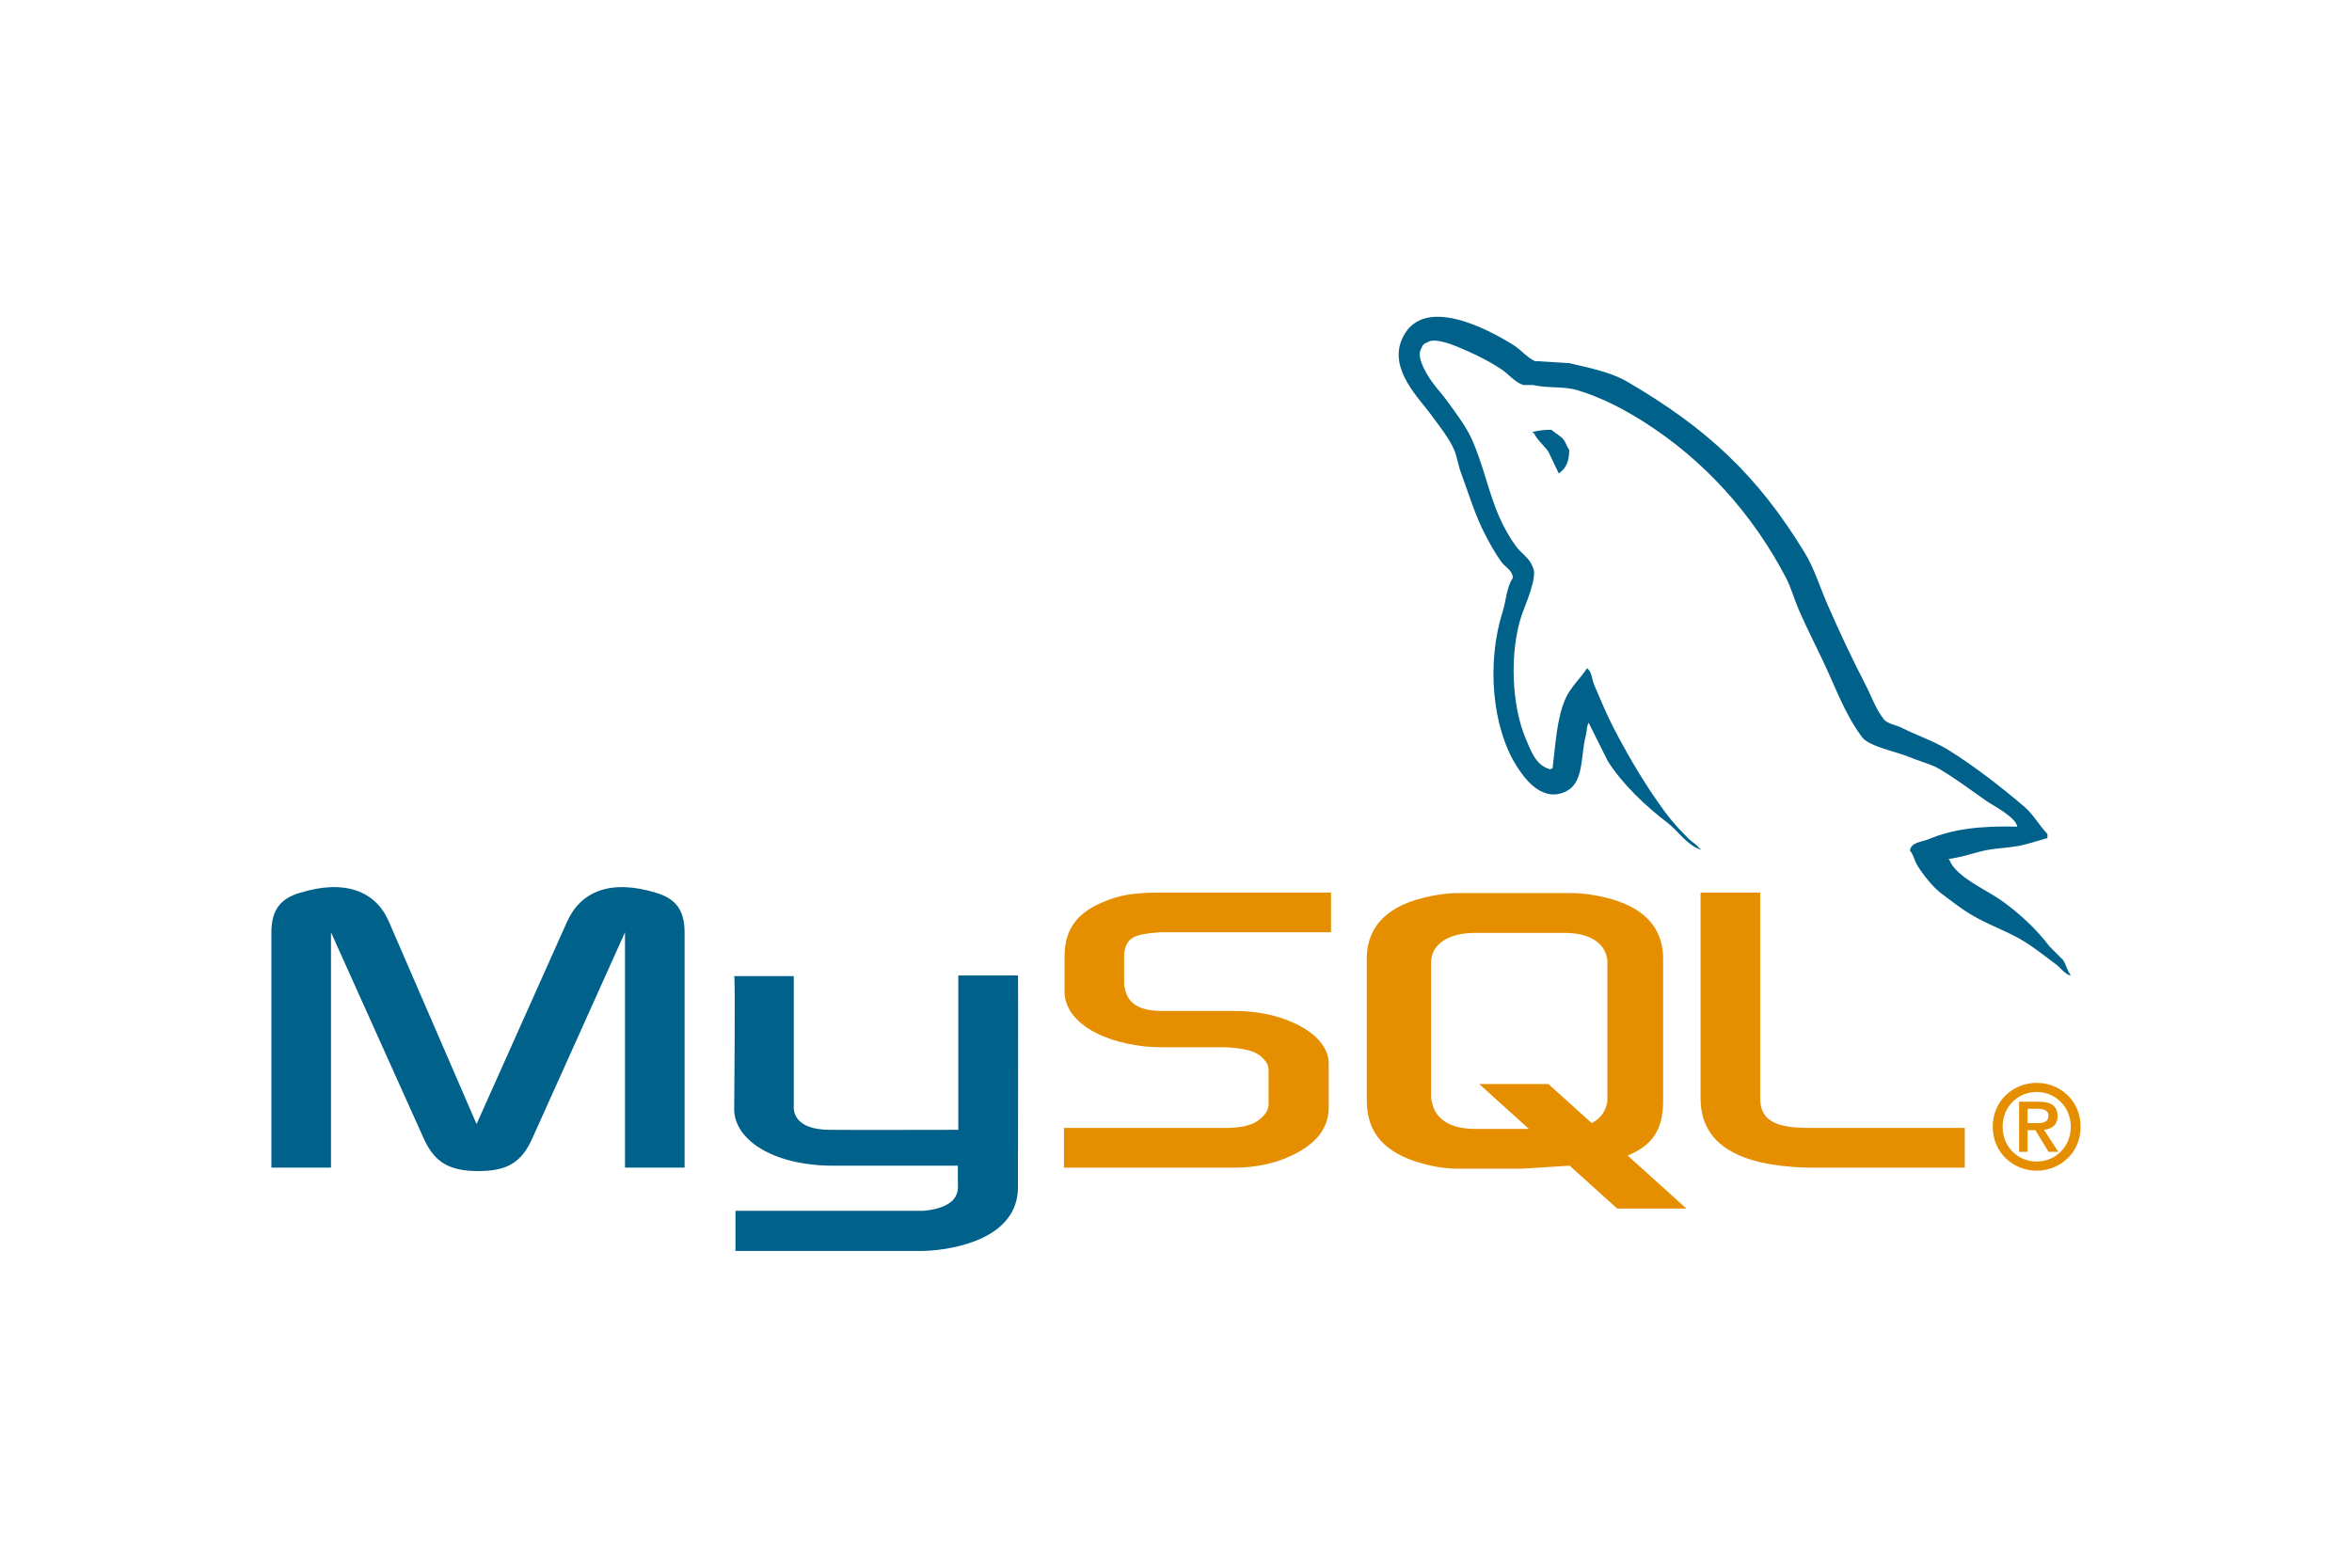
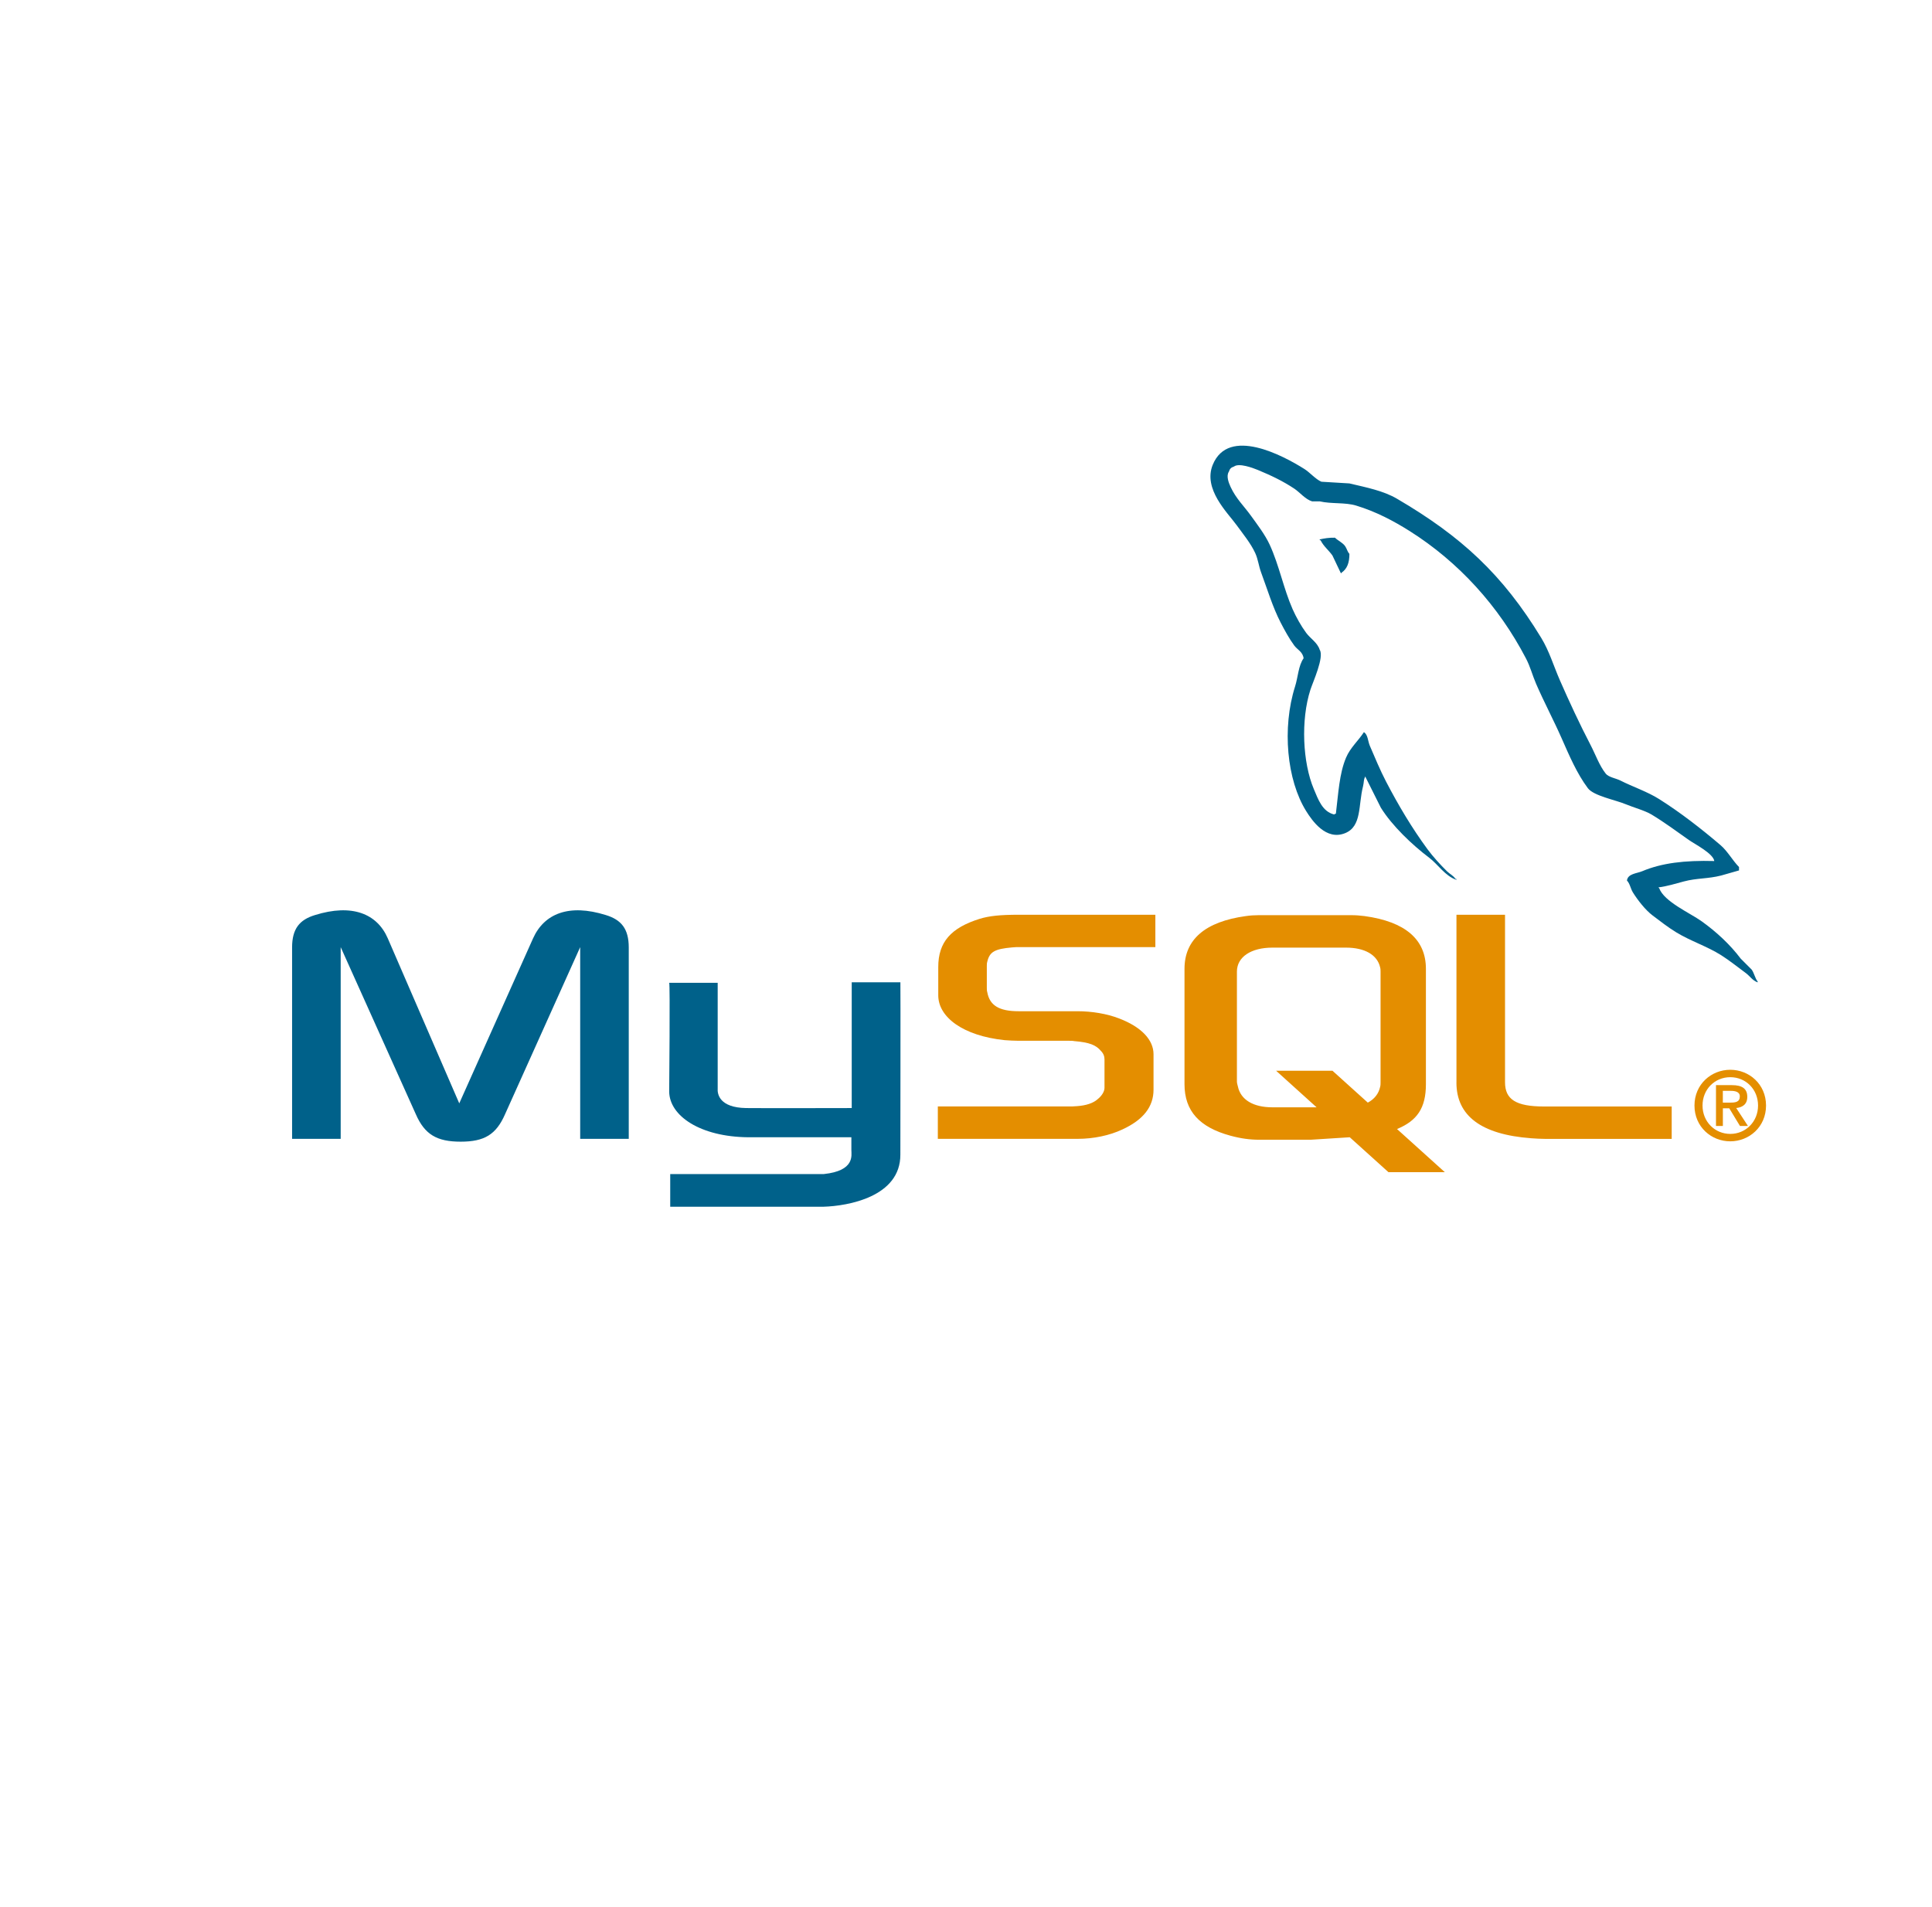
- <svg xmlns="http://www.w3.org/2000/svg" height="800" width="1200" viewBox="-58.47 -50.326 506.739 301.957">
-   <path d="M0 183.354h12.842v-50.711l19.88 44.208c2.346 5.35 5.557 7.244 11.854 7.244 6.298 0 9.385-1.893 11.732-7.244l19.88-44.208v50.71H89.03v-50.627c0-4.94-1.976-7.327-6.05-8.561-9.755-3.046-16.3-.412-19.264 6.174l-19.51 43.63-18.892-43.63c-2.84-6.586-9.508-9.22-19.263-6.174C1.976 125.399 0 127.787 0 132.725v50.629zm99.708-41.276h12.838v27.938c-.12 1.518.487 5.08 7.522 5.19 3.589.057 27.7 0 27.925 0v-33.264h12.868c.059 0-.013 45.364-.012 45.557.07 11.188-13.882 13.618-20.313 13.806h-40.55v-8.64c.072 0 40.52.009 40.622-.001 8.265-.873 7.289-4.981 7.288-6.364v-3.368H120.6c-12.7-.117-20.786-5.66-20.886-12.035-.01-.591.274-28.54-.007-28.82z" fill="#00618a" />
-   <path d="M170.758 183.354h36.92c4.322 0 8.52-.905 11.855-2.47 5.556-2.551 8.273-6.008 8.273-10.537v-9.384c0-3.705-3.087-7.163-9.138-9.467-3.211-1.236-7.162-1.894-10.99-1.894h-15.56c-5.184 0-7.654-1.564-8.271-5.021-.124-.412-.124-.742-.124-1.153v-5.844c0-.33 0-.66.124-1.071.617-2.634 1.976-3.376 6.544-3.787.37 0 .864-.083 1.235-.083H228.3v-8.56h-36.057c-5.186 0-7.903.329-10.372 1.069-7.656 2.388-10.99 6.175-10.99 12.76v7.492c0 5.763 6.545 10.702 17.534 11.854 1.236.082 2.47.164 3.704.164h13.336c.495 0 .989 0 1.359.083 4.075.33 5.803 1.07 7.039 2.552.74.74.987 1.482.987 2.305v7.49c0 .907-.617 2.06-1.851 3.047-1.112.988-2.964 1.647-5.434 1.812-.494 0-.864.082-1.358.082h-35.44v8.56zm137.16-14.9c0 8.808 6.544 13.748 19.757 14.736 1.234.082 2.47.164 3.704.164h33.464v-8.561h-33.711c-7.532 0-10.372-1.894-10.372-6.421v-44.29h-12.842v44.372zm-71.916.449V138.38c0-7.754 5.445-12.457 16.209-13.942a24.63 24.63 0 013.465-.247h24.376c1.237 0 2.352.083 3.589.247 10.765 1.485 16.209 6.188 16.209 13.942v30.522c0 6.29-2.312 9.658-7.641 11.852l12.65 11.418h-14.911l-10.234-9.238-10.303.653h-13.735c-2.351 0-4.825-.331-7.548-1.073-8.166-2.227-12.126-6.517-12.126-13.612zm13.86-.742c0 .413.124.825.248 1.32.742 3.547 4.083 5.527 9.156 5.527h11.667l-10.717-9.675h14.91l9.348 8.438c1.722-.918 2.856-2.322 3.252-4.125.123-.412.123-.825.123-1.237v-29.285c0-.33 0-.743-.123-1.156-.743-3.3-4.084-5.196-9.033-5.196h-19.427c-5.691 0-9.403 2.475-9.403 6.352v29.037z" fill="#e48e00" />
-   <path d="M376.14 109.88c-7.893-.214-13.923.52-19.078 2.694-1.465.618-3.801.634-4.04 2.47.805.844.93 2.104 1.57 3.142 1.23 1.992 3.309 4.661 5.163 6.061 2.026 1.53 4.114 3.165 6.286 4.49 3.863 2.355 8.176 3.7 11.896 6.06 2.192 1.391 4.37 3.143 6.509 4.713 1.057.776 1.768 1.983 3.142 2.47v-.225c-.722-.919-.908-2.183-1.571-3.143l-2.918-2.918c-2.853-3.787-6.475-7.113-10.325-9.876-3.07-2.204-9.942-5.18-11.223-8.754l-.225-.225c2.177-.245 4.726-1.033 6.735-1.57 3.375-.906 6.39-.672 9.876-1.572 1.57-.449 3.142-.899 4.714-1.347v-.898c-1.762-1.808-3.018-4.2-4.94-5.836-5.025-4.28-10.511-8.556-16.16-12.121-3.133-1.978-7.005-3.263-10.325-4.939-1.117-.563-3.08-.856-3.817-1.796-1.744-2.223-2.694-5.042-4.04-7.632-2.817-5.425-5.584-11.351-8.08-17.06-1.703-3.892-2.815-7.73-4.938-11.223-10.192-16.757-21.163-26.87-38.158-36.812-3.616-2.114-7.97-2.95-12.571-4.04l-7.407-.45c-1.507-.63-3.075-2.473-4.49-3.367-5.63-3.556-20.07-11.293-24.24-1.122-2.633 6.42 3.935 12.685 6.284 15.938 1.649 2.282 3.76 4.84 4.938 7.407.775 1.687.909 3.378 1.572 5.163 1.632 4.397 3.05 9.18 5.162 13.243 1.067 2.056 2.243 4.222 3.592 6.06.827 1.129 2.244 1.626 2.468 3.368-1.386 1.94-1.465 4.95-2.244 7.407-3.508 11.062-2.185 24.81 2.918 32.997 1.566 2.513 5.254 7.903 10.325 5.836 4.436-1.807 3.445-7.406 4.714-12.345.287-1.12.11-1.944.673-2.694v.225l4.04 8.08c2.99 4.815 8.298 9.848 12.795 13.244 2.332 1.761 4.168 4.806 7.183 5.836v-.225h-.225c-.584-.91-1.498-1.288-2.244-2.02-1.757-1.722-3.71-3.863-5.163-5.836-4.09-5.553-7.705-11.63-10.998-17.957-1.573-3.02-2.94-6.354-4.266-9.428-.511-1.185-.505-2.977-1.57-3.592-1.452 2.253-3.591 4.075-4.714 6.735-1.796 4.252-2.028 9.437-2.693 14.814-.394.141-.22.044-.45.224-3.126-.754-4.225-3.972-5.386-6.733-2.94-6.982-3.485-18.225-.9-26.262.67-2.08 3.694-8.63 2.47-10.55-.584-1.917-2.512-3.026-3.591-4.49-1.335-1.811-2.668-4.195-3.592-6.286-2.405-5.444-3.528-11.555-6.06-17.058-1.21-2.631-3.257-5.293-4.938-7.632-1.861-2.59-3.945-4.5-5.387-7.633-.513-1.113-1.21-2.895-.45-4.04.243-.772.584-1.095 1.348-1.347 1.302-1.003 4.928.334 6.284.898 3.6 1.495 6.604 2.919 9.653 4.938 1.464.971 2.944 2.848 4.713 3.368h2.02c3.16.726 6.7.225 9.652 1.122 5.218 1.586 9.894 4.052 14.14 6.734 12.939 8.169 23.517 19.798 30.753 33.67 1.164 2.233 1.668 4.365 2.693 6.734 2.069 4.778 4.675 9.694 6.733 14.366 2.054 4.66 4.056 9.365 6.959 13.244 1.527 2.039 7.422 3.133 10.1 4.264 1.879.794 4.956 1.621 6.735 2.693 3.398 2.05 6.69 4.49 9.877 6.735 1.593 1.122 6.489 3.583 6.733 5.611z" fill="#00618a" />
-   <path d="M275.807 24.359c-1.646-.03-2.81.18-4.041.448v.225h.225c.785 1.613 2.17 2.651 3.142 4.04a6815.3 6815.3 0 002.245 4.714l.224-.224c1.39-.98 2.027-2.547 2.02-4.938-.557-.586-.64-1.322-1.122-2.021-.642-.932-1.884-1.46-2.693-2.244z" fill="#00618a" fill-rule="evenodd" />
-   <path d="M370.87 174.549c0 5.654 4.468 9.464 9.465 9.464s9.464-3.81 9.464-9.464c0-5.653-4.467-9.463-9.464-9.463-4.997 0-9.464 3.81-9.464 9.463zm16.809 0c0 4.29-3.28 7.496-7.344 7.496-4.113 0-7.344-3.206-7.344-7.496 0-4.29 3.23-7.496 7.344-7.496 4.064 0 7.344 3.206 7.344 7.496zm-4.794 5.4h2.119l-3.103-4.743c1.665-.177 2.926-.985 2.926-2.953 0-2.196-1.387-3.104-4.062-3.104h-4.215v10.8h1.817v-4.668h1.69l2.828 4.669zm-4.518-6.182v-3.104h2.094c1.086 0 2.398.202 2.398 1.464 0 1.513-1.186 1.64-2.55 1.64h-1.942z" fill="#e48e00" fill-rule="evenodd" />
+ <svg xmlns="http://www.w3.org/2000/svg" id="Layer_2" data-name="Layer 2" viewBox="0 0 547.01 539.94">
+   <defs>
+     <style>
+       .cls-1, .cls-2 {
+         fill-rule: evenodd;
+       }
+ 
+       .cls-1, .cls-2, .cls-3, .cls-4 {
+         stroke-width: 0px;
+       }
+ 
+       .cls-1, .cls-4 {
+         fill: #00618a;
+       }
+ 
+       .cls-2, .cls-3 {
+         fill: #e48e00;
+       }
+     </style>
+   </defs>
+   <path class="cls-4" d="m82.71,322.49h13.75v-54.29l21.28,47.33c2.51,5.73,5.95,7.76,12.69,7.76s10.05-2.03,12.56-7.76l21.28-47.33v54.29h13.75v-54.2c0-5.29-2.12-7.84-6.48-9.17-10.44-3.26-17.45-.44-20.62,6.61l-20.89,46.71-20.23-46.71c-3.04-7.05-10.18-9.87-20.62-6.61-4.36,1.32-6.48,3.88-6.48,9.16v54.2Zm106.75-44.19h13.74v29.91c-.13,1.63.52,5.44,8.05,5.56,3.84.06,29.66,0,29.9,0v-35.61h13.78c.06,0-.01,48.57-.01,48.77.07,11.98-14.86,14.58-21.75,14.78h-43.41v-9.25c.08,0,43.38,0,43.49,0,8.85-.93,7.8-5.33,7.8-6.81v-3.61h-29.22c-13.6-.13-22.25-6.06-22.36-12.88-.01-.63.29-30.56,0-30.85h0Z" />
+   <path class="cls-3" d="m265.52,322.49h39.53c4.63,0,9.12-.97,12.69-2.64,5.95-2.73,8.86-6.43,8.86-11.28v-10.05c0-3.97-3.3-7.67-9.78-10.14-3.44-1.32-7.67-2.03-11.77-2.03h-16.66c-5.55,0-8.19-1.67-8.86-5.38-.13-.44-.13-.79-.13-1.23v-6.26c0-.35,0-.71.13-1.15.66-2.82,2.12-3.61,7.01-4.05.4,0,.93-.09,1.32-.09h39.26v-9.16h-38.6c-5.55,0-8.46.35-11.1,1.14-8.2,2.56-11.77,6.61-11.77,13.66v8.02c0,6.17,7.01,11.46,18.77,12.69,1.32.09,2.64.18,3.97.18h14.28c.53,0,1.06,0,1.45.09,4.36.35,6.21,1.15,7.54,2.73.79.79,1.06,1.59,1.06,2.47v8.02c0,.97-.66,2.21-1.98,3.26-1.19,1.06-3.17,1.76-5.82,1.94-.53,0-.93.09-1.45.09h-37.94v9.16h0Zm146.84-15.95c0,9.43,7.01,14.72,21.15,15.78,1.32.09,2.64.18,3.97.18h35.83v-9.17h-36.09c-8.06,0-11.1-2.03-11.1-6.87v-47.42h-13.75v47.51h0Zm-76.99.48v-32.68c0-8.3,5.83-13.34,17.35-14.93,1.23-.18,2.47-.26,3.71-.26h26.1c1.32,0,2.52.09,3.84.26,11.53,1.59,17.35,6.62,17.35,14.93v32.68c0,6.73-2.48,10.34-8.18,12.69l13.54,12.22h-15.96l-10.96-9.89-11.03.7h-14.7c-2.52,0-5.17-.35-8.08-1.15-8.74-2.38-12.98-6.98-12.98-14.57h0Zm14.84-.79c0,.44.13.88.27,1.41.79,3.8,4.37,5.92,9.8,5.92h12.49l-11.47-10.36h15.96l10.01,9.03c1.84-.98,3.06-2.49,3.48-4.42.13-.44.13-.88.13-1.32v-31.35c0-.35,0-.8-.13-1.24-.8-3.53-4.37-5.56-9.67-5.56h-20.8c-6.09,0-10.07,2.65-10.07,6.8v31.09h0Z" />
+   <path class="cls-4" d="m485.4,243.82c-8.45-.23-14.91.56-20.43,2.88-1.57.66-4.07.68-4.33,2.64.86.9,1,2.25,1.68,3.36,1.32,2.13,3.54,4.99,5.53,6.49,2.17,1.64,4.4,3.39,6.73,4.81,4.14,2.52,8.75,3.96,12.74,6.49,2.35,1.49,4.68,3.36,6.97,5.05,1.13.83,1.89,2.12,3.36,2.64v-.24c-.77-.98-.97-2.34-1.68-3.36l-3.12-3.12c-3.05-4.05-6.93-7.62-11.05-10.57-3.29-2.36-10.64-5.55-12.02-9.37l-.24-.24c2.33-.26,5.06-1.11,7.21-1.68,3.61-.97,6.84-.72,10.57-1.68,1.68-.48,3.36-.96,5.05-1.44v-.96c-1.89-1.94-3.23-4.5-5.29-6.25-5.38-4.58-11.25-9.16-17.3-12.98-3.35-2.12-7.5-3.49-11.05-5.29-1.2-.6-3.3-.92-4.09-1.92-1.87-2.38-2.88-5.4-4.33-8.17-3.02-5.81-5.98-12.15-8.65-18.26-1.82-4.17-3.01-8.28-5.29-12.02-10.91-17.94-22.66-28.77-40.85-39.41-3.87-2.26-8.53-3.16-13.46-4.33l-7.93-.48c-1.61-.67-3.29-2.65-4.81-3.6-6.03-3.81-21.49-12.09-25.95-1.2-2.82,6.87,4.21,13.58,6.73,17.06,1.77,2.44,4.03,5.18,5.29,7.93.83,1.81.97,3.62,1.68,5.53,1.75,4.71,3.27,9.83,5.53,14.18,1.14,2.2,2.4,4.52,3.85,6.49.89,1.21,2.4,1.74,2.64,3.61-1.48,2.08-1.57,5.3-2.4,7.93-3.76,11.84-2.34,26.56,3.12,35.33,1.68,2.69,5.62,8.46,11.05,6.25,4.75-1.93,3.69-7.93,5.05-13.22.31-1.2.12-2.08.72-2.88v.24l4.33,8.65c3.2,5.15,8.88,10.54,13.7,14.18,2.5,1.89,4.46,5.15,7.69,6.25v-.24h-.24c-.63-.97-1.6-1.38-2.4-2.16-1.88-1.84-3.97-4.14-5.53-6.25-4.38-5.95-8.25-12.45-11.77-19.22-1.68-3.23-3.15-6.8-4.57-10.09-.55-1.27-.54-3.19-1.68-3.85-1.55,2.41-3.84,4.36-5.05,7.21-1.92,4.55-2.17,10.1-2.88,15.86-.42.15-.24.05-.48.24-3.35-.81-4.52-4.25-5.77-7.21-3.15-7.47-3.73-19.51-.96-28.12.72-2.23,3.95-9.24,2.64-11.29-.63-2.05-2.69-3.24-3.84-4.81-1.43-1.94-2.86-4.49-3.85-6.73-2.57-5.83-3.78-12.37-6.49-18.26-1.3-2.82-3.49-5.67-5.29-8.17-1.99-2.77-4.22-4.82-5.77-8.17-.55-1.19-1.3-3.1-.48-4.33.26-.83.63-1.17,1.44-1.44,1.39-1.07,5.28.36,6.73.96,3.85,1.6,7.07,3.13,10.33,5.29,1.57,1.04,3.15,3.05,5.05,3.61h2.16c3.38.78,7.17.24,10.33,1.2,5.59,1.7,10.59,4.34,15.14,7.21,13.85,8.75,25.18,21.2,32.92,36.05,1.25,2.39,1.79,4.67,2.88,7.21,2.22,5.12,5.01,10.38,7.21,15.38,2.2,4.99,4.34,10.03,7.45,14.18,1.63,2.18,7.95,3.35,10.81,4.57,2.01.85,5.31,1.74,7.21,2.88,3.64,2.19,7.16,4.81,10.57,7.21,1.71,1.2,6.95,3.84,7.21,6.01h0Z" />
+   <path class="cls-1" d="m377.99,152.26c-1.76-.03-3.01.19-4.33.48v.24h.24c.84,1.73,2.32,2.84,3.36,4.33.8,1.68,1.6,3.36,2.4,5.05l.24-.24c1.49-1.05,2.17-2.73,2.16-5.29-.6-.63-.69-1.42-1.2-2.16-.69-1-2.02-1.56-2.88-2.4Z" />
+   <path class="cls-2" d="m479.76,313.06c0,6.05,4.78,10.13,10.13,10.13s10.13-4.08,10.13-10.13-4.78-10.13-10.13-10.13-10.13,4.08-10.13,10.13h0Zm18,0c0,4.59-3.51,8.03-7.86,8.03s-7.86-3.43-7.86-8.03,3.46-8.03,7.86-8.03,7.86,3.43,7.86,8.03Zm-5.13,5.78h2.27l-3.32-5.08c1.78-.19,3.13-1.05,3.13-3.16,0-2.35-1.48-3.32-4.35-3.32h-4.51v11.56h1.95v-5h1.81l3.03,5h0Zm-4.84-6.62v-3.32h2.24c1.16,0,2.57.22,2.57,1.57,0,1.62-1.27,1.76-2.73,1.76h-2.08Z" />
</svg>
